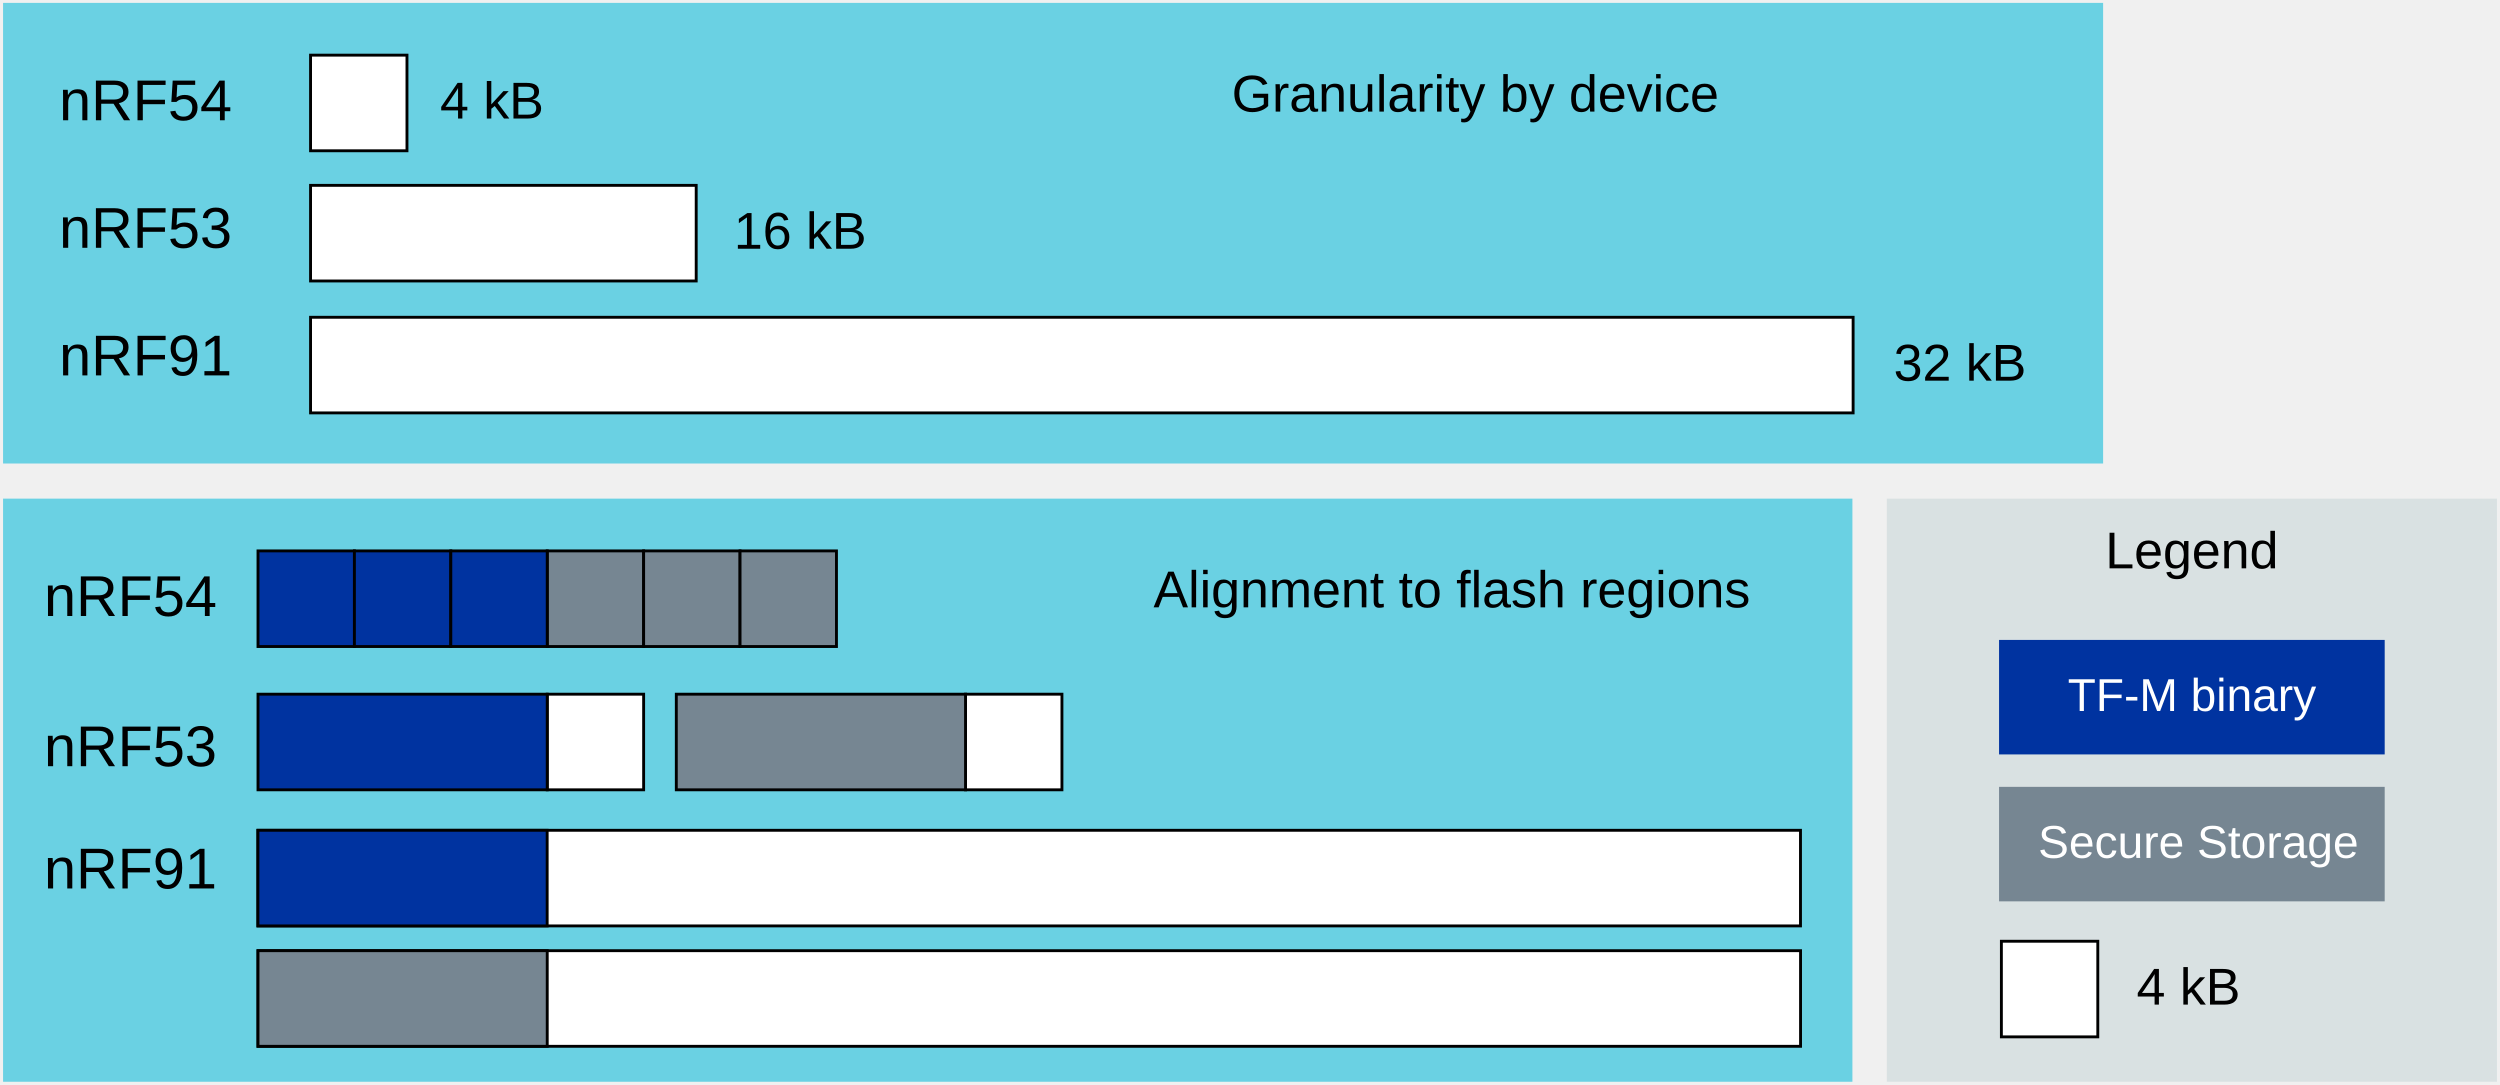
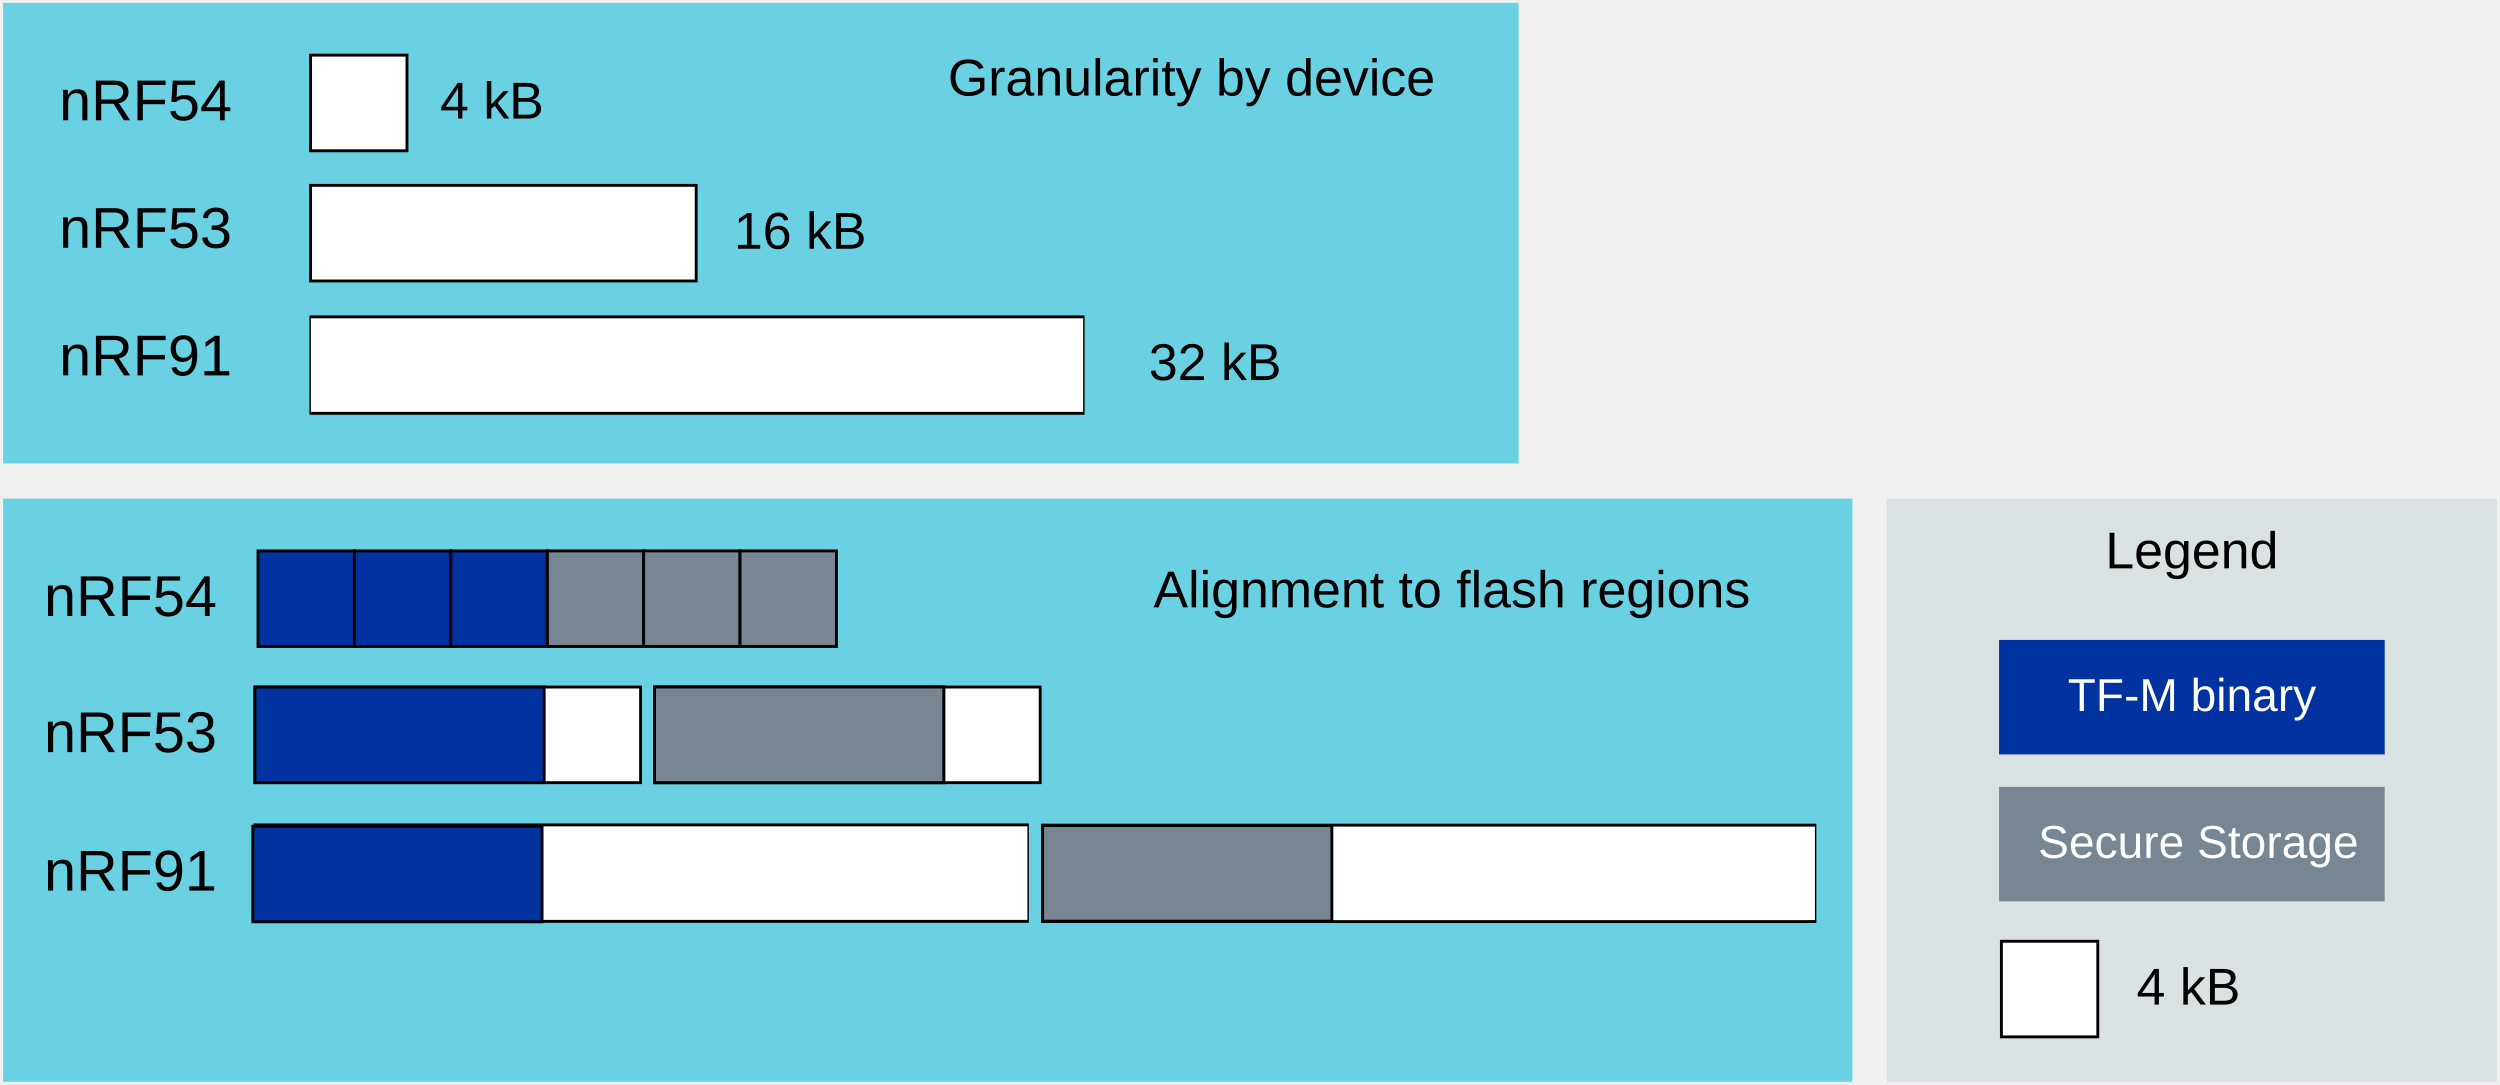
- <svg xmlns="http://www.w3.org/2000/svg" width="6.025in" height="2.614in" viewBox="0 0 433.783 188.228" xml:space="preserve" color-interpolation-filters="sRGB" class="st13">
-   <style type="text/css">
+ <svg xmlns="http://www.w3.org/2000/svg" width="6.025in" height="2.614in" viewBox="0 0 433.783 188.228" xml:space="preserve" color-interpolation-filters="sRGB" class="st13" version="1.1" id="svg1044">
+   <defs id="defs1048" />
+   <style type="text/css" id="style800">
	
		.st1 {fill:#6ad1e3;stroke:none;stroke-width:0.5}
		.st2 {fill:none;stroke:none;stroke-width:0.5}
		.st3 {fill:#000000;font-family:Arial;font-size:0.75em}
		.st4 {fill:#000000;font-family:Arial;font-size:0.833em}
		.st5 {fill:#ffffff;stroke:#000000;stroke-width:0.5}
		.st6 {fill:#768692;stroke:#000000;stroke-width:0.5}
		.st7 {fill:#0033a0;stroke:#000000;stroke-width:0.5}
		.st8 {fill:#d9e1e2;stroke:none;stroke-width:0.5}
		.st9 {fill:#0033a0;stroke:none;stroke-width:1}
		.st10 {fill:#ffffff;font-family:Arial;font-size:0.667em}
		.st11 {fill:#768692;stroke:none;stroke-width:1}
		.st12 {fill:none;stroke:none;stroke-width:1}
		.st13 {fill:none;fill-rule:evenodd;font-size:12px;overflow:visible;stroke-linecap:square;stroke-miterlimit:3}
	
	</style>
-   <g>
+   <g id="g1042">
    <g id="shape6-1" transform="translate(0.5,-0.5)">
-       <rect x="0" y="87.031" width="320.933" height="101.197" class="st1" />
+       <rect x="0" y="87.031" width="320.933" height="101.197" class="st1" id="rect806" />
    </g>
-     <g id="shape17-3" transform="translate(0.5,-107.791)">
-       <rect x="0" y="108.291" width="364.44" height="79.937" class="st1" />
+     <g id="shape17-3" transform="matrix(0.7216748,0,0,1,0.5,-107.791)">
+       <rect x="0" y="108.291" width="364.44" height="79.937" class="st1" id="rect811" />
    </g>
-     <g id="shape5-5" transform="translate(185.989,-162.064)">
-       <rect x="0" y="169.228" width="140" height="19" class="st2" />
-       <text x="27.73" y="181.43" class="st3">Granularity by device</text>
+     <g id="shape5-5" transform="translate(136.7388,-164.846)">
+       <rect x="0" y="169.228" width="140" height="19" class="st2" id="rect818" />
+       <text x="27.73" y="181.43" class="st3" id="text820">Granularity by device</text>
    </g>
-     <g id="shape7-8" transform="translate(0.5,-74.8292)">
-       <rect x="0" y="169.228" width="44.24" height="19" class="st2" />
-       <text x="7.11" y="181.73" class="st4">nRF54</text>
+     <g id="shape7-8" transform="translate(0.5,-74.8286)">
+       <rect x="0" y="169.228" width="44.24" height="19" class="st2" id="rect827" />
+       <text x="7.11" y="181.73" class="st4" id="text829">nRF54</text>
    </g>
-     <g id="shape8-11" transform="translate(0.5,-48.7599)">
-       <rect x="0" y="169.228" width="44.24" height="19" class="st2" />
-       <text x="7.11" y="181.73" class="st4">nRF53</text>
+     <g id="shape8-11" transform="translate(0.5,-51.20278)">
+       <rect x="0" y="169.228" width="44.24" height="19" class="st2" id="rect836" />
+       <text x="7.11" y="181.73" class="st4" id="text838">nRF53</text>
    </g>
-     <g id="shape9-14" transform="translate(0.5,-27.547)">
-       <rect x="0" y="169.228" width="44.24" height="19" class="st2" />
-       <text x="7.11" y="181.73" class="st4">nRF91</text>
-     </g>
-     <g id="shape10-17" transform="translate(94.9328,-51.1663)">
-       <rect x="0" y="171.635" width="16.731" height="16.594" class="st5" />
+     <g id="shape9-14" transform="translate(0.5,-27.16742)">
+       <rect x="0" y="169.228" width="44.24" height="19" class="st2" id="rect845" />
+       <text x="7.11" y="181.73" class="st4" id="text847">nRF91</text>
    </g>
    <g id="shape11-19" transform="translate(3.11605,-160.861)">
-       <rect x="0" y="169.228" width="44.24" height="19" class="st2" />
-       <text x="7.11" y="181.73" class="st4">nRF54</text>
+       <rect x="0" y="169.228" width="44.24" height="19" class="st2" id="rect859" />
+       <text x="7.11" y="181.73" class="st4" id="text861">nRF54</text>
    </g>
    <g id="shape12-22" transform="translate(3.11605,-138.718)">
-       <rect x="0" y="169.228" width="44.24" height="19" class="st2" />
-       <text x="7.11" y="181.73" class="st4">nRF53</text>
+       <rect x="0" y="169.228" width="44.24" height="19" class="st2" id="rect868" />
+       <text x="7.11" y="181.73" class="st4" id="text870">nRF53</text>
    </g>
    <g id="shape13-25" transform="translate(2.839,-116.575)">
-       <rect x="0" y="169.228" width="44.794" height="19" class="st2" />
-       <text x="7.39" y="181.73" class="st4">nRF91</text>
+       <rect x="0" y="169.228" width="44.794" height="19" class="st2" id="rect877" />
+       <text x="7.39" y="181.73" class="st4" id="text879">nRF91</text>
    </g>
    <g id="shape14-28" transform="translate(70.5935,-160.861)">
-       <rect x="0" y="169.228" width="29.494" height="19" class="st2" />
-       <text x="5.74" y="181.43" class="st3">4 kB</text>
+       <rect x="0" y="169.228" width="29.494" height="19" class="st2" id="rect886" />
+       <text x="5.74" y="181.43" class="st3" id="text888">4 kB</text>
    </g>
    <g id="shape15-31" transform="translate(116.72,-138.265)">
-       <rect x="0" y="169.228" width="44.24" height="19" class="st2" />
-       <text x="10.61" y="181.43" class="st3">16 kB</text>
+       <rect x="0" y="169.228" width="44.24" height="19" class="st2" id="rect895" />
+       <text x="10.61" y="181.43" class="st3" id="text897">16 kB</text>
    </g>
-     <g id="shape16-34" transform="translate(317.98,-115.372)">
-       <rect x="0" y="169.228" width="44.24" height="19" class="st2" />
-       <text x="10.61" y="181.43" class="st3">32 kB</text>
+     <g id="shape16-34" transform="translate(188.7243,-115.4775)">
+       <rect x="0" y="169.228" width="44.24" height="19" class="st2" id="rect904" />
+       <text x="10.61" y="181.43" class="st3" id="text906">32 kB</text>
    </g>
    <g id="shape18-37" transform="translate(53.8626,-162.064)">
-       <rect x="0" y="171.635" width="16.731" height="16.594" class="st5" />
+       <rect x="0" y="171.635" width="16.731" height="16.594" class="st5" id="rect911" />
    </g>
    <g id="shape19-39" transform="translate(94.9328,-76.0324)">
-       <rect x="0" y="171.635" width="16.731" height="16.594" class="st6" />
+       <rect x="0" y="171.635" width="16.731" height="16.594" class="st6" id="rect916" />
    </g>
    <g id="shape20-41" transform="translate(111.664,-76.0324)">
-       <rect x="0" y="171.635" width="16.731" height="16.594" class="st6" />
+       <rect x="0" y="171.635" width="16.731" height="16.594" class="st6" id="rect921" />
    </g>
    <g id="shape21-43" transform="translate(128.395,-76.0324)">
-       <rect x="0" y="171.635" width="16.731" height="16.594" class="st6" />
-     </g>
-     <g id="shape22-45" transform="translate(167.525,-51.1663)">
-       <rect x="0" y="171.635" width="16.731" height="16.594" class="st5" />
+       <rect x="0" y="171.635" width="16.731" height="16.594" class="st6" id="rect926" />
    </g>
    <g id="shape24-47" transform="translate(184.256,-76.0324)">
-       <rect x="0" y="169.228" width="135.329" height="19" class="st2" />
-       <text x="15.89" y="181.43" class="st3">Alignment to flash regions</text>
+       <rect x="0" y="169.228" width="135.329" height="19" class="st2" id="rect938" />
+       <text x="15.89" y="181.43" class="st3" id="text940">Alignment to flash regions</text>
    </g>
    <g id="shape32-50" transform="translate(44.7404,-76.0324)">
-       <rect x="0" y="171.635" width="16.731" height="16.594" class="st7" />
+       <rect x="0" y="171.635" width="16.731" height="16.594" class="st7" id="rect945" />
    </g>
    <g id="shape33-52" transform="translate(61.4712,-76.0324)">
-       <rect x="0" y="171.635" width="16.731" height="16.594" class="st7" />
+       <rect x="0" y="171.635" width="16.731" height="16.594" class="st7" id="rect950" />
    </g>
    <g id="shape34-54" transform="translate(78.202,-76.0324)">
-       <rect x="0" y="171.635" width="16.731" height="16.594" class="st7" />
+       <rect x="0" y="171.635" width="16.731" height="16.594" class="st7" id="rect955" />
    </g>
-     <g id="shape35-56" transform="translate(44.7404,-51.1663)">
-       <rect x="0" y="171.635" width="50.193" height="16.594" class="st7" />
+     <g id="g558" transform="translate(44.21188,-52.40658)">
+       <rect x="0" y="171.635" width="66.923" height="16.594" class="st5" id="rect556" />
    </g>
-     <g id="shape36-58" transform="translate(117.333,-51.1663)">
-       <rect x="0" y="171.635" width="50.193" height="16.594" class="st6" />
+     <g id="shape35-56" transform="translate(44.21188,-52.40658)">
+       <rect x="0" y="171.635" width="50.193" height="16.594" class="st7" id="rect960" />
    </g>
-     <g id="shape37-60" transform="translate(44.7404,-6.65449)">
-       <rect x="0" y="171.635" width="267.693" height="16.594" class="st5" />
+     <g id="g564" transform="translate(113.5554,-52.40658)">
+       <rect x="0" y="171.635" width="66.923" height="16.594" class="st5" id="rect562" />
    </g>
-     <g id="shape38-62" transform="translate(44.7295,-27.547)">
-       <rect x="0" y="171.635" width="267.693" height="16.594" class="st5" />
+     <g id="shape36-58" transform="translate(113.5554,-52.40658)">
+       <rect x="0" y="171.635" width="50.193" height="16.594" class="st6" id="rect965" />
    </g>
-     <g id="shape39-64" transform="translate(44.7295,-27.547)">
-       <rect x="0" y="171.635" width="50.193" height="16.594" class="st7" />
+     <g id="g1218" transform="matrix(0.5015908,0,0,1.008699,180.7798,-29.93645)">
+       <rect x="0" y="171.635" width="267.693" height="16.594" class="st5" id="rect1216" />
    </g>
-     <g id="shape41-66" transform="translate(44.7404,-6.65449)">
-       <rect x="0" y="171.635" width="50.193" height="16.594" class="st6" />
+     <g id="shape39-64" transform="translate(44.34297,-17.97364)">
+       <g id="g1224" transform="matrix(0.5015908,0,0,1.008699,-0.226247,-12.00224)">
+         <rect x="0" y="171.635" width="267.693" height="16.594" class="st5" id="rect1222" />
+       </g>
+       <rect x="-0.5" y="161.351" width="50.193" height="16.594" class="st7" id="rect980" />
+     </g>
+     <g id="shape41-66" transform="translate(180.9044,-28.37122)">
+       <rect x="0" y="171.635" width="50.193" height="16.594" class="st6" id="rect985" />
    </g>
    <g id="shape42-68" transform="translate(53.8626,-139.469)">
-       <rect x="0" y="171.635" width="66.923" height="16.594" class="st5" />
+       <rect x="0" y="171.635" width="66.923" height="16.594" class="st5" id="rect990" />
    </g>
-     <g id="shape43-70" transform="translate(53.8626,-116.575)">
-       <rect x="0" y="171.635" width="267.693" height="16.594" class="st5" />
+     <g id="shape43-70" transform="matrix(0.5015908,0,0,1.008699,53.79043,-118.1402)">
+       <rect x="0" y="171.635" width="267.693" height="16.594" class="st5" id="rect995" />
    </g>
    <g id="shape1004-72" transform="translate(327.402,-0.5)">
-       <rect x="0" y="87.031" width="105.881" height="101.197" class="st8" />
-       <text x="37.92" y="99.13" class="st3">Legend</text>
+       <rect x="0" y="87.031" width="105.881" height="101.197" class="st8" id="rect1002" />
+       <text x="37.92" y="99.13" class="st3" id="text1004">Legend</text>
    </g>
    <g id="shape1001-75" transform="translate(346.881,-57.3071)">
-       <rect x="0" y="168.358" width="66.923" height="19.87" class="st9" />
-       <text x="11.91" y="180.69" class="st10">TF-M binary</text>
+       <rect x="0" y="168.358" width="66.923" height="19.87" class="st9" id="rect1011" />
+       <text x="11.91" y="180.69" class="st10" id="text1013">TF-M binary</text>
    </g>
    <g id="shape1002-78" transform="translate(346.881,-31.8091)">
-       <rect x="0" y="168.358" width="66.923" height="19.87" class="st11" />
-       <text x="6.78" y="180.69" class="st10">Secure Storage</text>
+       <rect x="0" y="168.358" width="66.923" height="19.87" class="st11" id="rect1020" />
+       <text x="6.78" y="180.69" class="st10" id="text1022">Secure Storage</text>
    </g>
    <g id="group1006-81" transform="translate(347.286,-6.65449)">
      <g id="shape1003-82" transform="translate(-2.89768E-14,-1.63827)">
-         <rect x="0" y="171.635" width="16.731" height="16.594" class="st5" />
+         <rect x="0" y="171.635" width="16.731" height="16.594" class="st5" id="rect1029" />
      </g>
      <g id="shape1005-84" transform="translate(16.7308,0)">
-         <rect x="0" y="168.358" width="31.476" height="19.87" class="st12" />
-         <text x="6.73" y="180.99" class="st3">4 kB</text>
+         <rect x="0" y="168.358" width="31.476" height="19.87" class="st12" id="rect1036" />
+         <text x="6.73" y="180.99" class="st3" id="text1038">4 kB</text>
      </g>
+     </g>
+     <g id="g713" transform="translate(113.5554,-52.40658)">
+       <rect x="0" y="171.635" width="50.193" height="16.594" class="st6" id="rect711" />
    </g>
  </g>
</svg>
